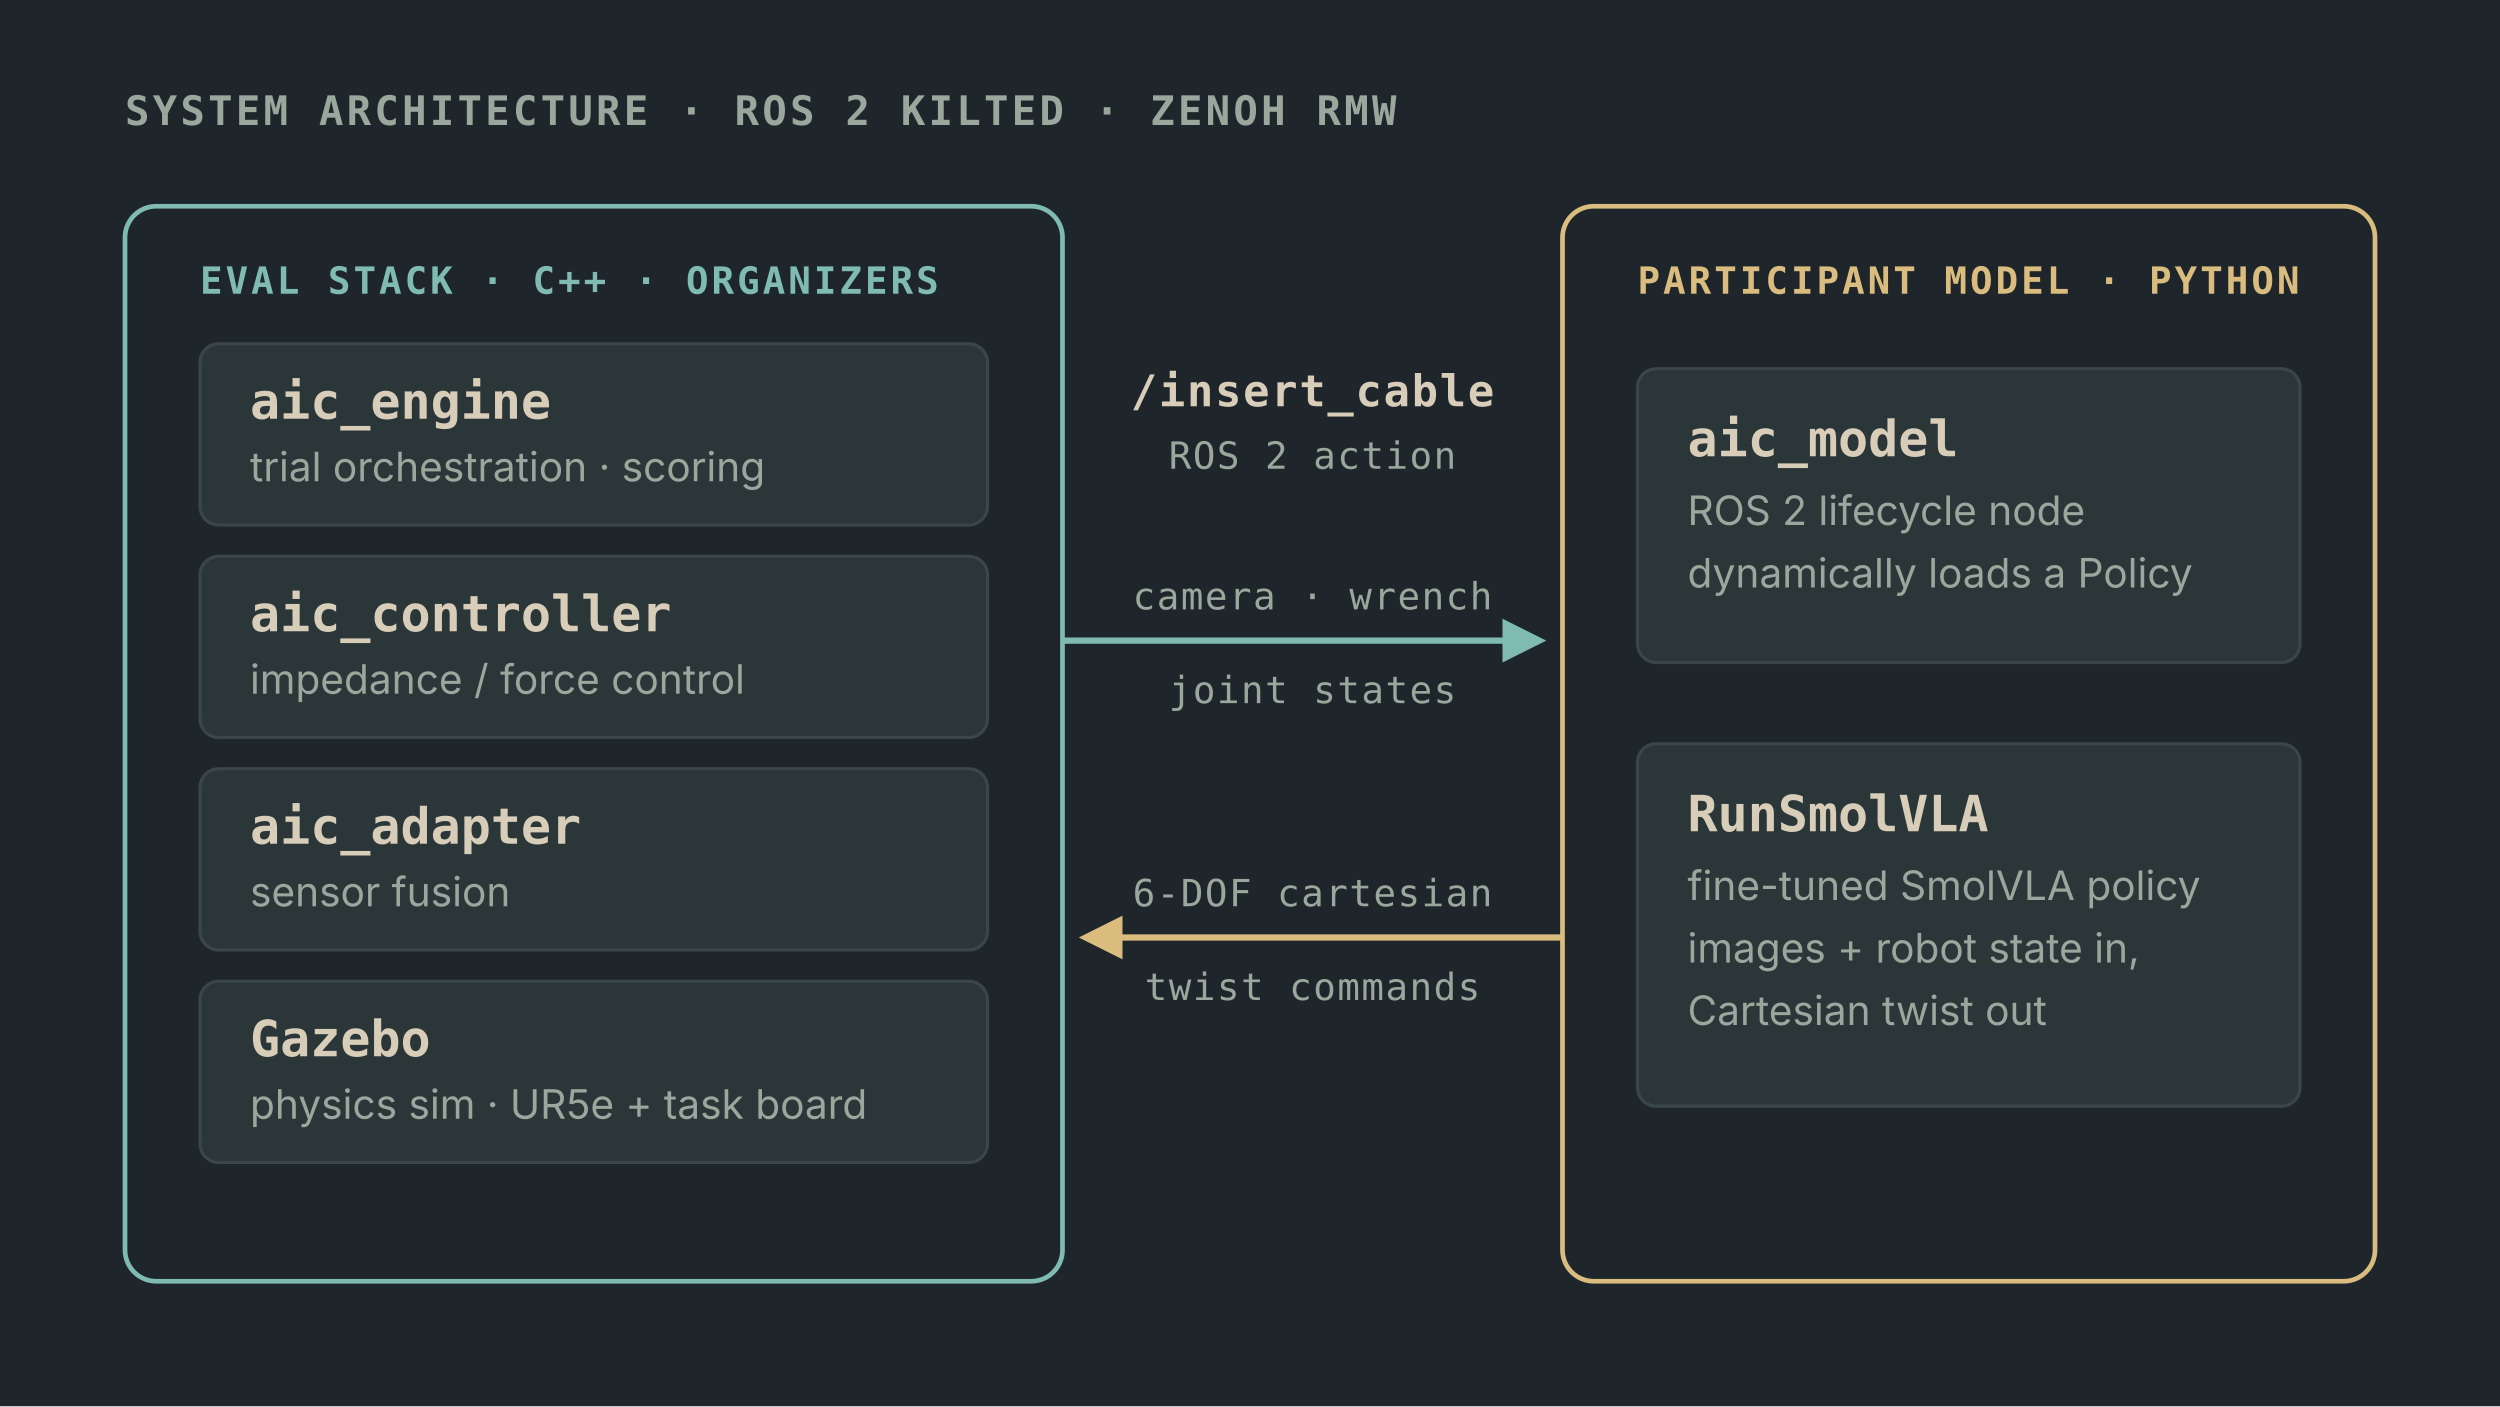
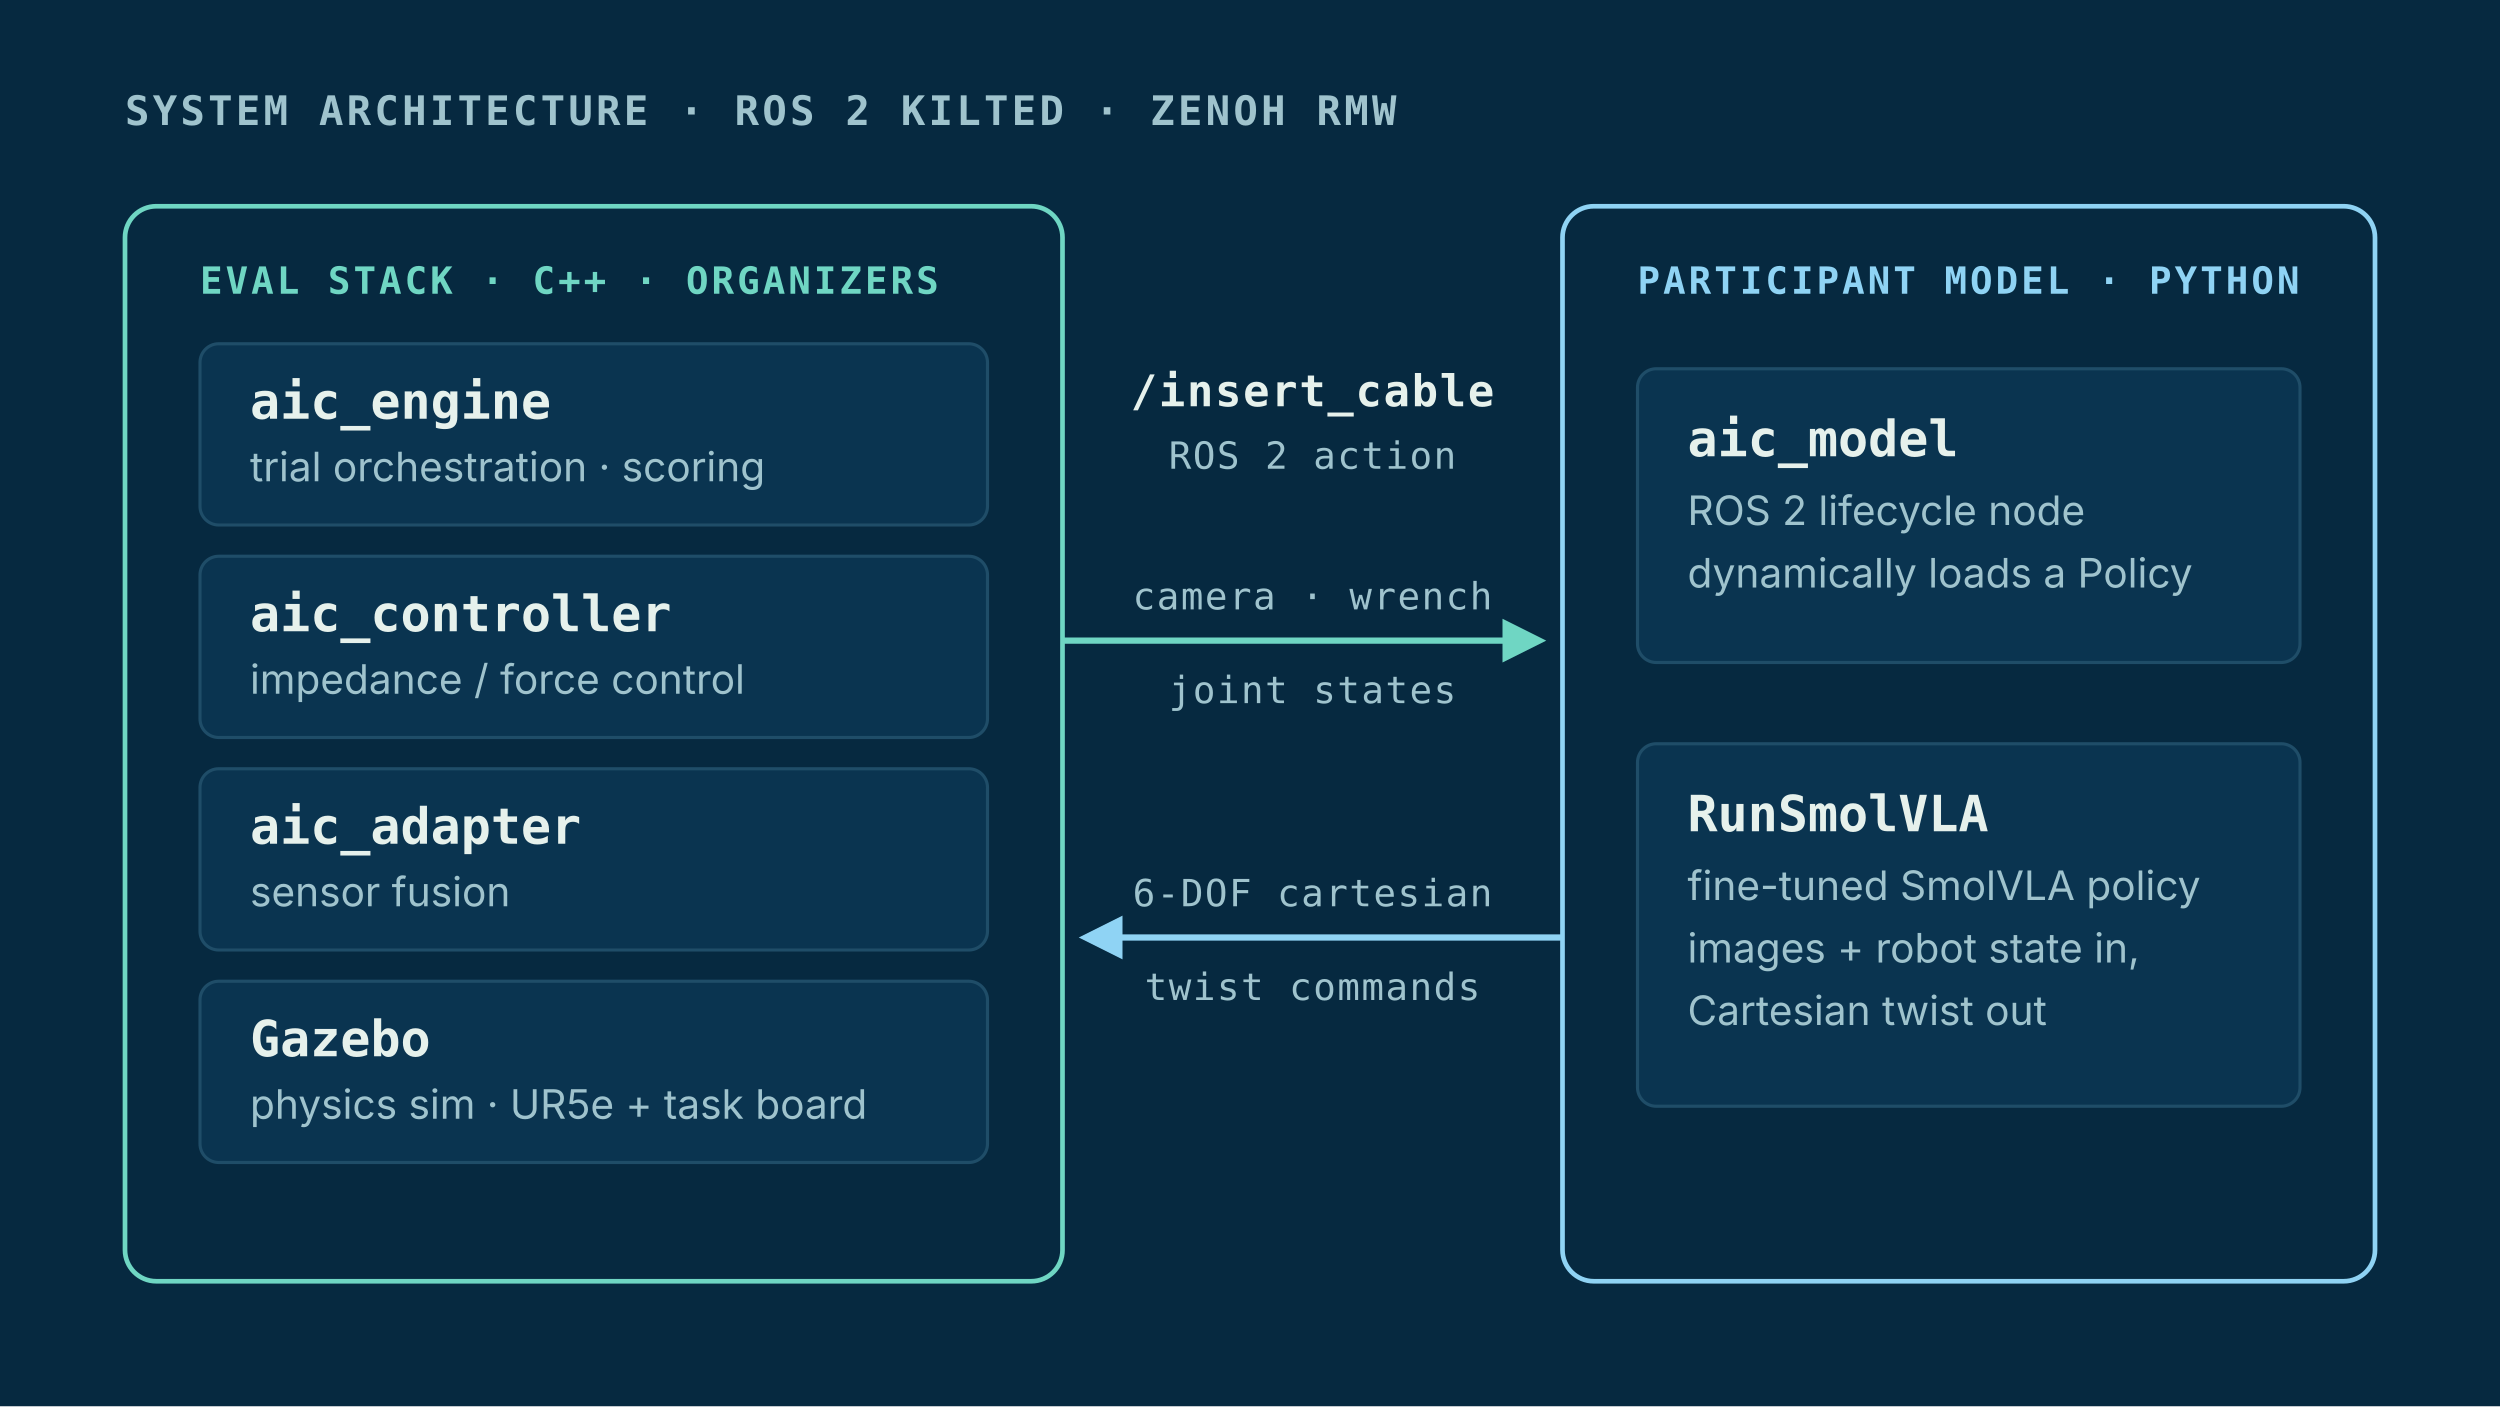
<svg xmlns="http://www.w3.org/2000/svg" viewBox="0 0 800 450" width="800" height="450" role="img" aria-label="System architecture: the organizers' C++ evaluation stack (engine, controller, adapter, Gazebo) exchanges observations and twist commands with the team's Python participant model over the /insert_cable ROS 2 action">
  <style>
-     .bg { fill: #1e262b; }
-     .head { font: 600 13px ui-monospace, "SF Mono", Menlo, Consolas, monospace; fill: #9aa79d; letter-spacing: 0.08em; }
-     .container-eval { fill: none; stroke: #7fbbb3; stroke-width: 1.5; }
-     .container-team { fill: none; stroke: #dbbc7f; stroke-width: 1.5; }
-     .grouplab-eval { font: 600 12px ui-monospace, "SF Mono", Menlo, Consolas, monospace; fill: #7fbbb3; letter-spacing: 0.08em; }
-     .grouplab-team { font: 600 12px ui-monospace, "SF Mono", Menlo, Consolas, monospace; fill: #dbbc7f; letter-spacing: 0.08em; }
-     .box { fill: #2b3639; stroke: #3a464a; stroke-width: 1; }
-     .title { font: 600 16px ui-monospace, "SF Mono", Menlo, Consolas, monospace; fill: #d8cdb8; }
-     .sub { font: 400 13px system-ui, -apple-system, "Segoe UI", sans-serif; fill: #9aa79d; }
-     .arrow-eval { stroke: #7fbbb3; stroke-width: 2; fill: none; }
-     .arrow-team { stroke: #dbbc7f; stroke-width: 2; fill: none; }
-     .flowlab { font: 400 12px ui-monospace, "SF Mono", Menlo, Consolas, monospace; fill: #9aa79d; letter-spacing: 0.04em; }
-     .action { font: 600 14px ui-monospace, "SF Mono", Menlo, Consolas, monospace; fill: #d8cdb8; letter-spacing: 0.04em; }
+     .bg { fill: #062940; }
+     .head { font: 600 13px ui-monospace, "SF Mono", Menlo, Consolas, monospace; fill: #9fc3cd; letter-spacing: 0.08em; }
+     .container-eval { fill: none; stroke: #6fd6c3; stroke-width: 1.5; }
+     .container-team { fill: none; stroke: #8fd3f4; stroke-width: 1.5; }
+     .grouplab-eval { font: 600 12px ui-monospace, "SF Mono", Menlo, Consolas, monospace; fill: #6fd6c3; letter-spacing: 0.08em; }
+     .grouplab-team { font: 600 12px ui-monospace, "SF Mono", Menlo, Consolas, monospace; fill: #8fd3f4; letter-spacing: 0.08em; }
+     .box { fill: #0a3450; stroke: #1f4d68; stroke-width: 1; }
+     .title { font: 600 16px ui-monospace, "SF Mono", Menlo, Consolas, monospace; fill: #e6f1ec; }
+     .sub { font: 400 13px system-ui, -apple-system, "Segoe UI", sans-serif; fill: #9fc3cd; }
+     .arrow-eval { stroke: #6fd6c3; stroke-width: 2; fill: none; }
+     .arrow-team { stroke: #8fd3f4; stroke-width: 2; fill: none; }
+     .flowlab { font: 400 12px ui-monospace, "SF Mono", Menlo, Consolas, monospace; fill: #9fc3cd; letter-spacing: 0.04em; }
+     .action { font: 600 14px ui-monospace, "SF Mono", Menlo, Consolas, monospace; fill: #e6f1ec; letter-spacing: 0.04em; }
  </style>
  <rect class="bg" x="0" y="0" width="800" height="450" />
  <text class="head" x="40" y="40">SYSTEM ARCHITECTURE · ROS 2 KILTED · ZENOH RMW</text>
  <defs>
    <marker id="ah-eval" viewBox="0 0 10 10" refX="8" refY="5" markerWidth="7" markerHeight="7" orient="auto-start-reverse">
-       <path d="M 0 0 L 10 5 L 0 10 z" fill="#7fbbb3" />
+       <path d="M 0 0 L 10 5 L 0 10 z" fill="#6fd6c3" />
    </marker>
    <marker id="ah-team" viewBox="0 0 10 10" refX="8" refY="5" markerWidth="7" markerHeight="7" orient="auto-start-reverse">
-       <path d="M 0 0 L 10 5 L 0 10 z" fill="#dbbc7f" />
+       <path d="M 0 0 L 10 5 L 0 10 z" fill="#8fd3f4" />
    </marker>
  </defs>
  <rect class="container-eval" x="40" y="66" width="300" height="344" rx="10" />
  <text class="grouplab-eval" x="64" y="94">EVAL STACK · C++ · ORGANIZERS</text>
  <rect class="box" x="64" y="110" width="252" height="58" rx="6" />
  <text class="title" x="80" y="134">aic_engine</text>
  <text class="sub" x="80" y="154">trial orchestration · scoring</text>
  <rect class="box" x="64" y="178" width="252" height="58" rx="6" />
  <text class="title" x="80" y="202">aic_controller</text>
  <text class="sub" x="80" y="222">impedance / force control</text>
  <rect class="box" x="64" y="246" width="252" height="58" rx="6" />
  <text class="title" x="80" y="270">aic_adapter</text>
  <text class="sub" x="80" y="290">sensor fusion</text>
  <rect class="box" x="64" y="314" width="252" height="58" rx="6" />
  <text class="title" x="80" y="338">Gazebo</text>
  <text class="sub" x="80" y="358">physics sim · UR5e + task board</text>
  <rect class="container-team" x="500" y="66" width="260" height="344" rx="10" />
  <text class="grouplab-team" x="524" y="94">PARTICIPANT MODEL · PYTHON</text>
  <rect class="box" x="524" y="118" width="212" height="94" rx="6" />
  <text class="title" x="540" y="146">aic_model</text>
  <text class="sub" x="540" y="168">ROS 2 lifecycle node</text>
  <text class="sub" x="540" y="188">dynamically loads a Policy</text>
  <rect class="box" x="524" y="238" width="212" height="116" rx="6" />
  <text class="title" x="540" y="266">RunSmolVLA</text>
  <text class="sub" x="540" y="288">fine-tuned SmolVLA policy</text>
  <text class="sub" x="540" y="308">images + robot state in,</text>
  <text class="sub" x="540" y="328">Cartesian twist out</text>
  <text class="action" x="420" y="130" text-anchor="middle">/insert_cable</text>
  <text class="flowlab" x="420" y="150" text-anchor="middle">ROS 2 action</text>
  <line class="arrow-eval" x1="340" y1="205" x2="492" y2="205" marker-end="url(#ah-eval)" />
  <text class="flowlab" x="420" y="195" text-anchor="middle">camera · wrench</text>
  <text class="flowlab" x="420" y="225" text-anchor="middle">joint states</text>
  <line class="arrow-team" x1="500" y1="300" x2="348" y2="300" marker-end="url(#ah-team)" />
  <text class="flowlab" x="420" y="290" text-anchor="middle">6-DOF cartesian</text>
  <text class="flowlab" x="420" y="320" text-anchor="middle">twist commands</text>
</svg>
